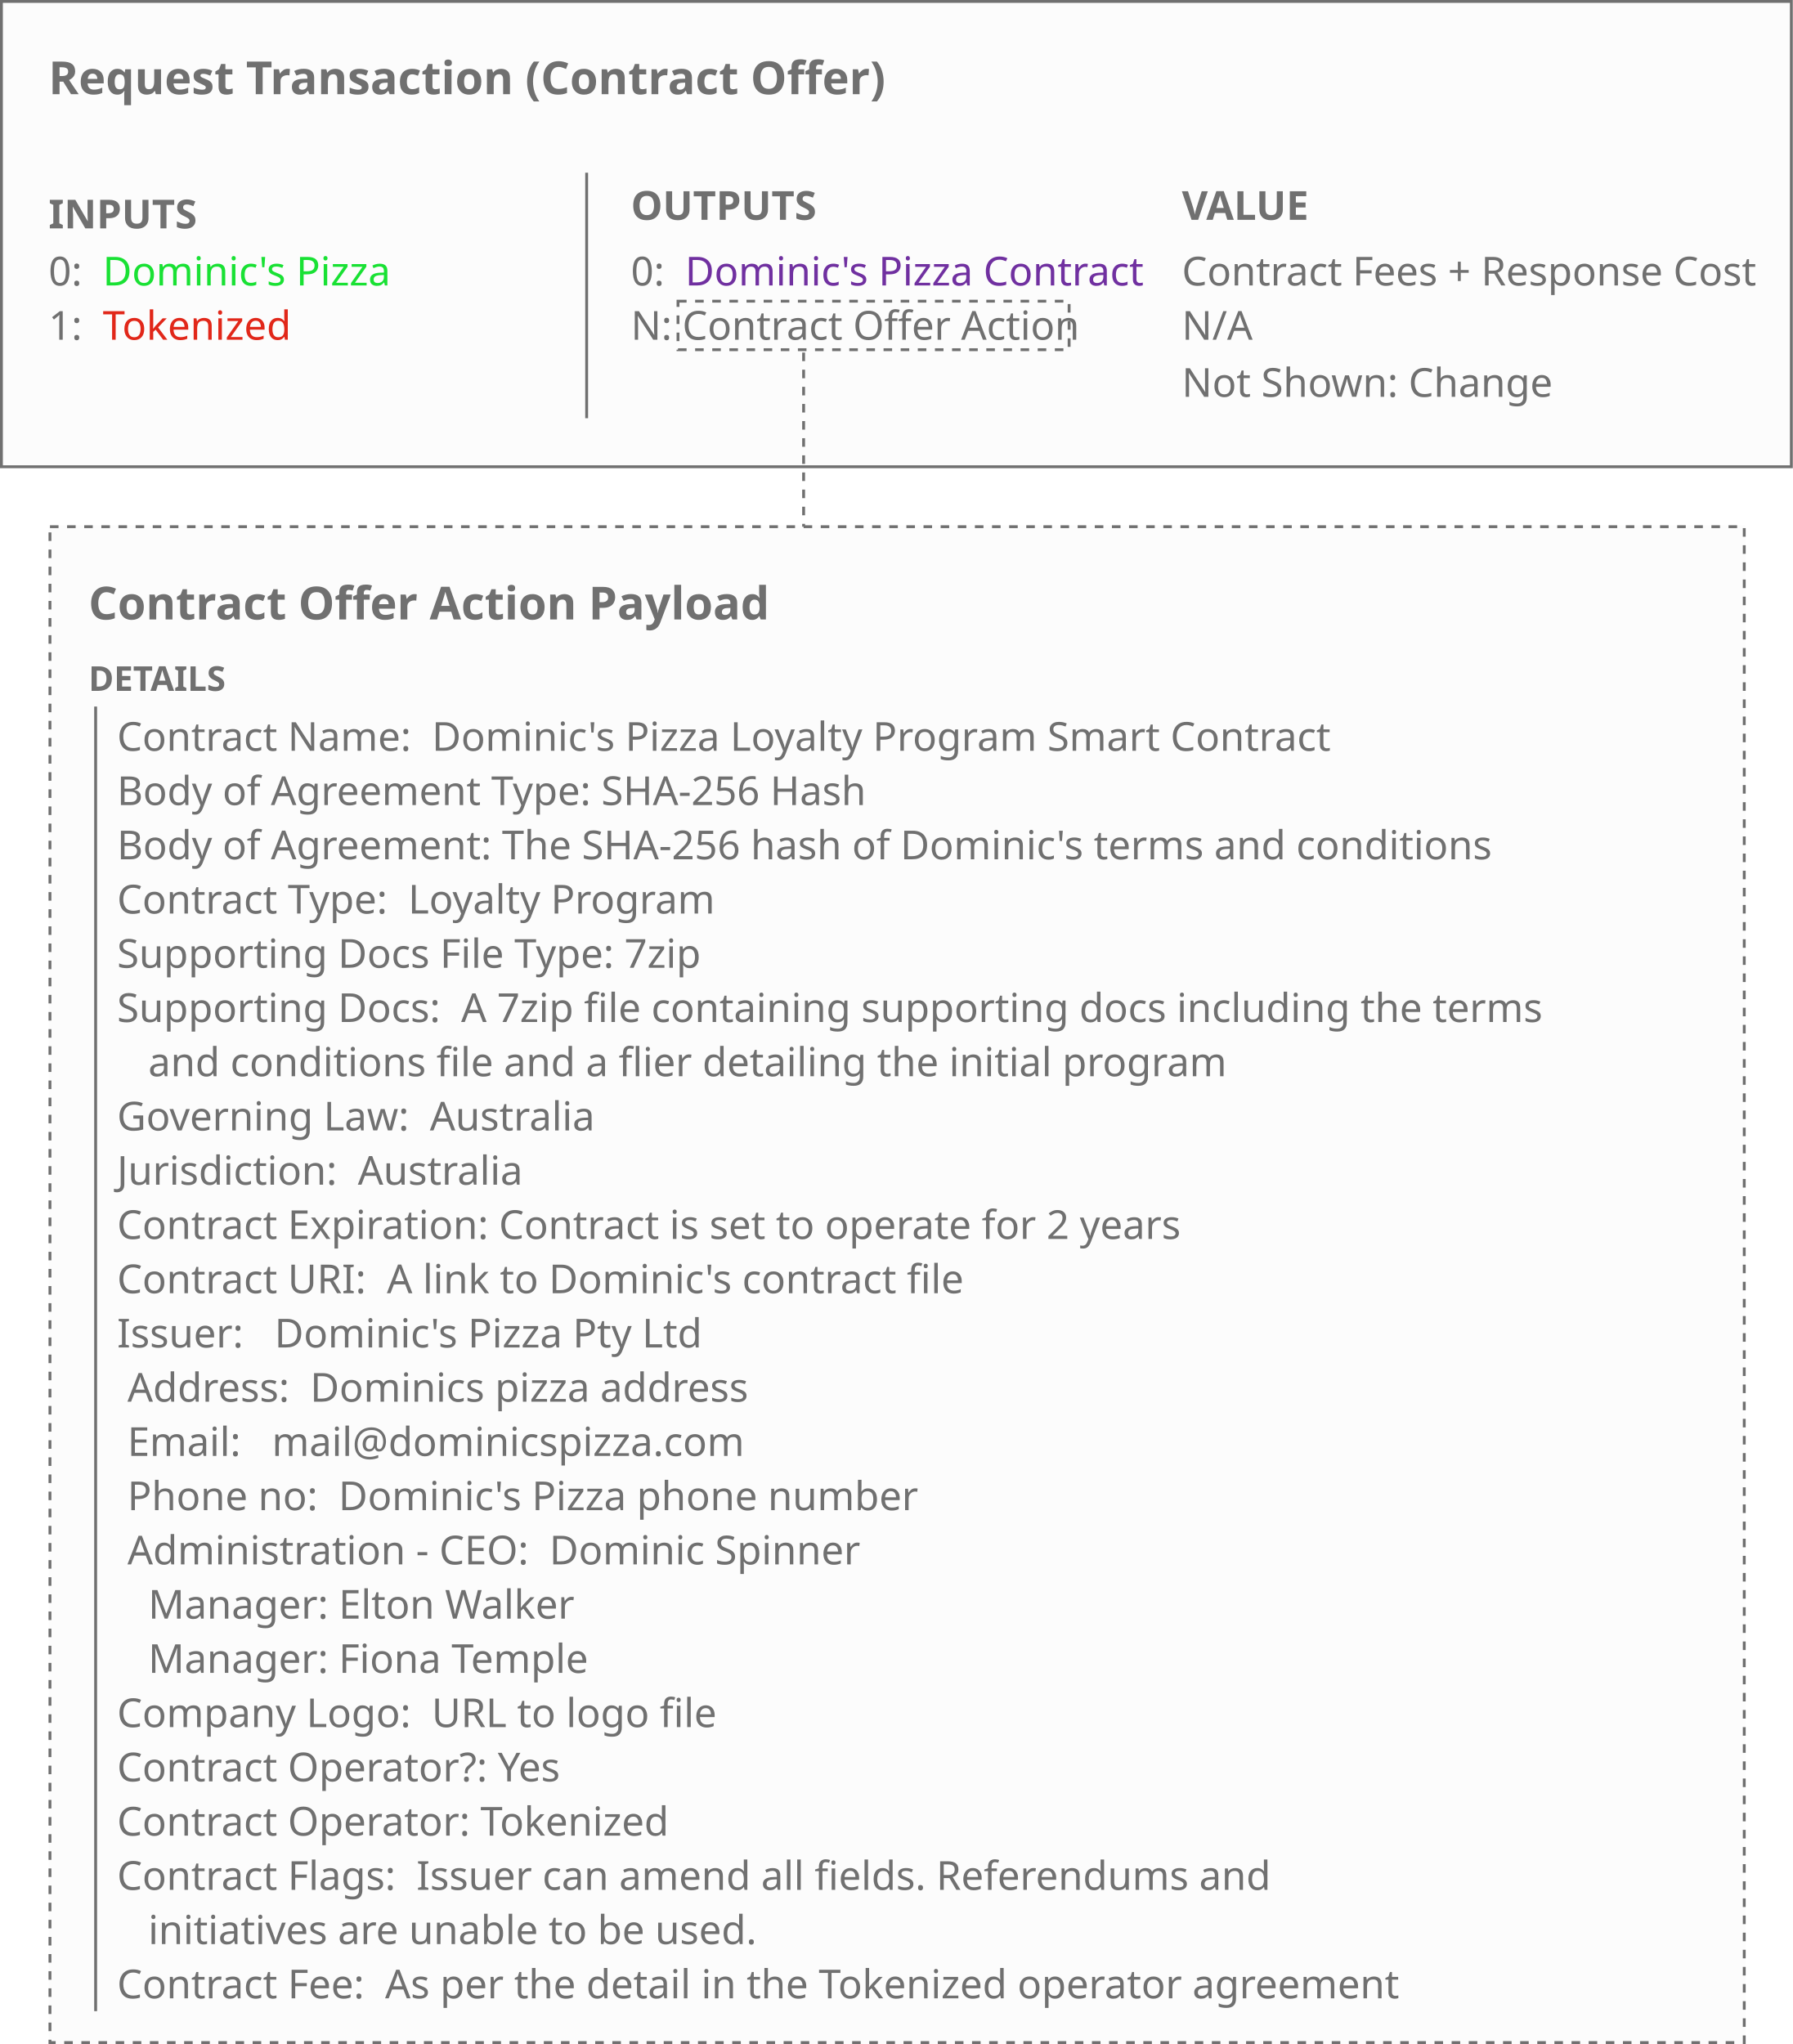
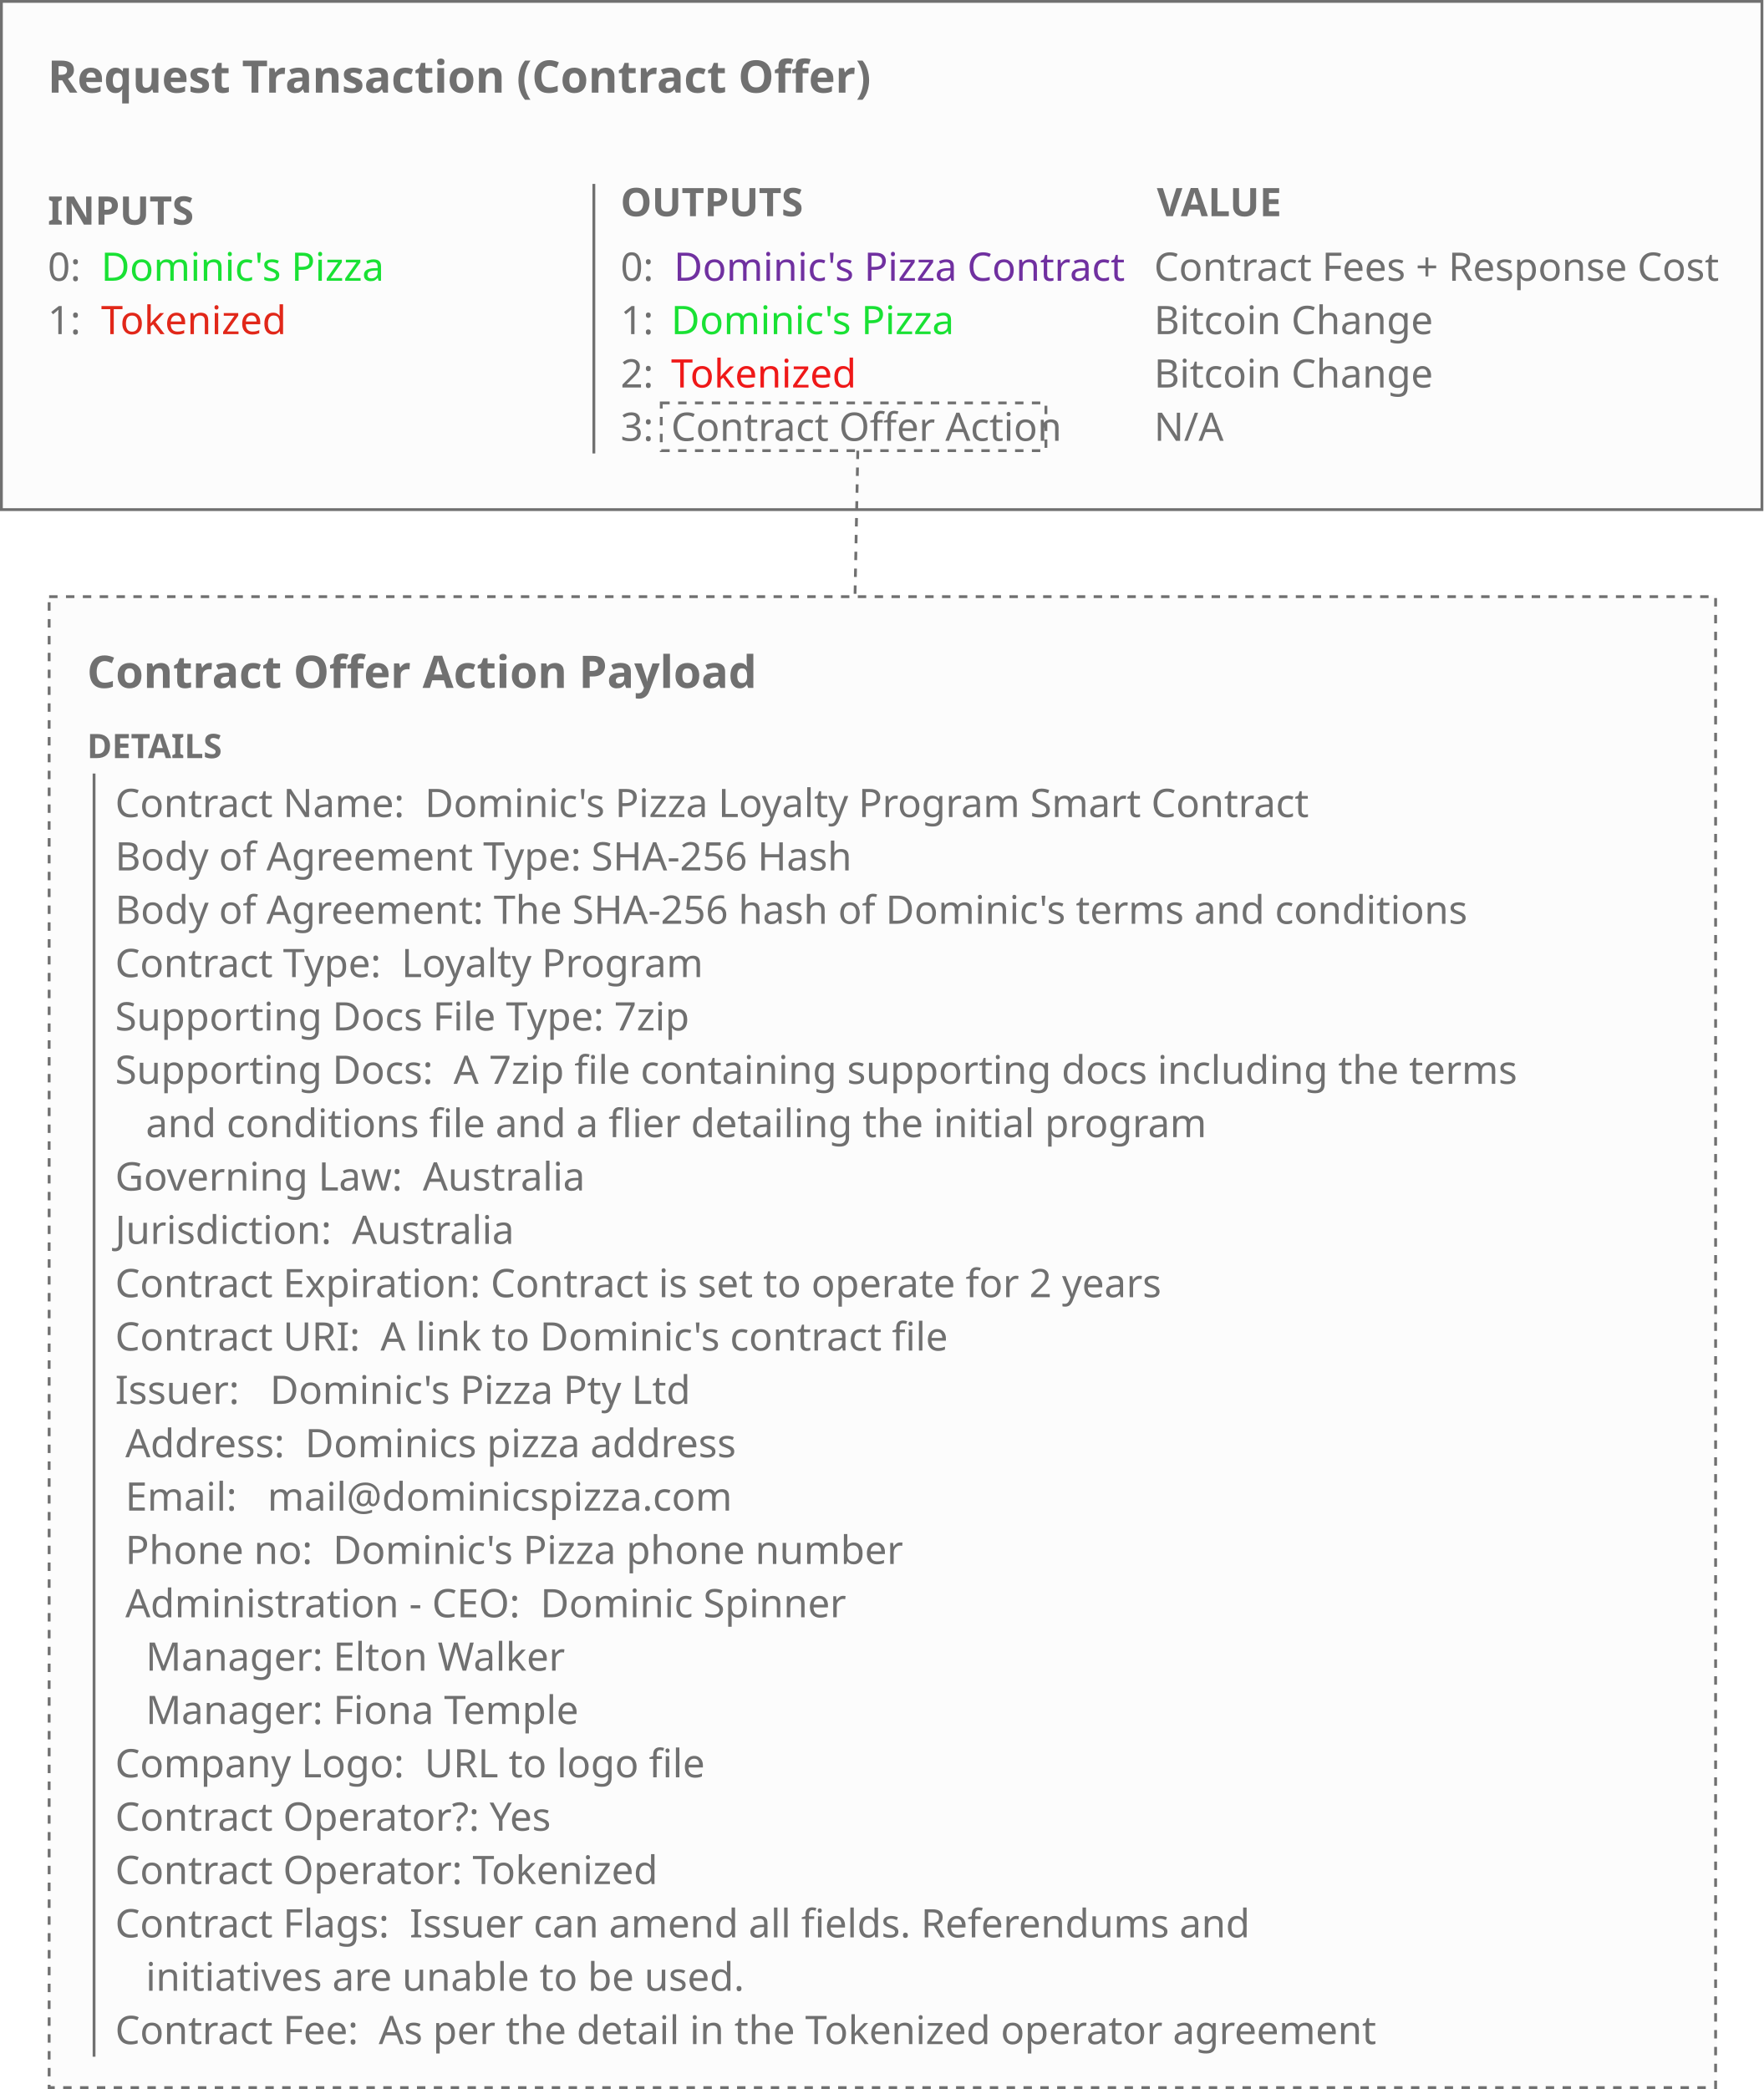
- <svg xmlns="http://www.w3.org/2000/svg" width="628" height="716" viewBox="0 0 628 716">
+ <svg xmlns="http://www.w3.org/2000/svg" width="628" height="744" viewBox="0 0 628 744">
  <g id="dominics-pizza-contract-offer" transform="translate(-10799 901)">
    <g id="Rectangle_316" data-name="Rectangle 316" transform="translate(10799 -901)" fill="#fcfcfc" stroke="#707070" stroke-width="1">
-       <rect width="628" height="164" stroke="none" />
-       <rect x="0.5" y="0.5" width="627" height="163" fill="none" />
+       <rect width="628" height="182" stroke="none" />
+       <rect x="0.5" y="0.5" width="627" height="181" fill="none" />
    </g>
    <text id="Dominic_s_Pizza" data-name="Dominic's Pizza" transform="translate(10835 -801)" fill="#19e134" font-size="14" font-family="SegoeUI, Segoe UI">
      <tspan x="0" y="0">Dominic's Pizza</tspan>
    </text>
    <text id="Request_Transaction_Contract_Offer_" data-name="Request Transaction (Contract Offer)" transform="translate(10816 -868)" fill="#707070" font-size="16" font-family="SegoeUI-Semibold, Segoe UI" font-weight="600">
      <tspan x="0" y="0">Request Transaction (Contract Offer)</tspan>
    </text>
-     <line id="Line_378" data-name="Line 378" y2="86" transform="translate(11004.5 -840.5)" fill="none" stroke="#707070" stroke-width="1" />
+     <line id="Line_378" data-name="Line 378" y2="96" transform="translate(11010.5 -835.5)" fill="none" stroke="#707070" stroke-width="1" />
    <text id="INPUTS" transform="translate(10816 -836)" fill="#707070" font-size="14" font-family="SegoeUI-Bold, Segoe UI" font-weight="700">
      <tspan x="0" y="15">INPUTS</tspan>
    </text>
    <text id="OUTPUTS_" data-name="OUTPUTS " transform="translate(11020 -839)" fill="#707070" font-size="14" font-family="SegoeUI-Bold, Segoe UI" font-weight="700">
      <tspan x="0" y="15">OUTPUTS </tspan>
    </text>
    <text id="_0:_" data-name="0: " transform="translate(10816 -801)" fill="#707070" font-size="14" font-family="SegoeUI, Segoe UI">
      <tspan x="0" y="0">0: </tspan>
    </text>
-     <text id="VALUE" transform="translate(11213 -839)" fill="#707070" font-size="14" font-family="SegoeUI-Bold, Segoe UI" font-weight="700">
+     <text id="VALUE" transform="translate(11211 -839)" fill="#707070" font-size="14" font-family="SegoeUI-Bold, Segoe UI" font-weight="700">
      <tspan x="0" y="15">VALUE</tspan>
    </text>
    <text id="_0:_2" data-name="0: " transform="translate(11020 -801)" fill="#707070" font-size="14" font-family="SegoeUI, Segoe UI">
      <tspan x="0" y="0">0: </tspan>
    </text>
    <text id="Dominic_s_Pizza_Contract" data-name="Dominic's Pizza Contract" transform="translate(11039 -801)" fill="#7030a0" font-size="14" font-family="SegoeUI, Segoe UI">
      <tspan x="0" y="0">Dominic's Pizza Contract</tspan>
    </text>
-     <text id="Contract_Fees_Response_Cost_" data-name="Contract Fees + Response Cost " transform="translate(11213 -801)" fill="#707070" font-size="14" font-family="SegoeUI, Segoe UI">
+     <text id="Contract_Fees_Response_Cost_" data-name="Contract Fees + Response Cost " transform="translate(11210 -801)" fill="#707070" font-size="14" font-family="SegoeUI, Segoe UI">
      <tspan x="0" y="0">Contract Fees + Response Cost </tspan>
    </text>
-     <g id="Rectangle_317" data-name="Rectangle 317" transform="translate(11036 -796)" fill="none" stroke="#707070" stroke-width="1" stroke-dasharray="3">
+     <g id="Rectangle_317" data-name="Rectangle 317" transform="translate(11034 -758)" fill="none" stroke="#707070" stroke-width="1" stroke-dasharray="3">
      <rect width="138" height="18" stroke="none" />
      <rect x="0.5" y="0.5" width="137" height="17" fill="none" />
    </g>
-     <text id="N:_" data-name="N: " transform="translate(11020 -782)" fill="#707070" font-size="14" font-family="SegoeUI, Segoe UI">
-       <tspan x="0" y="0">N: </tspan>
+     <text id="_1:_" data-name="1: " transform="translate(11020 -782)" fill="#707070" font-size="14" font-family="SegoeUI, Segoe UI">
+       <tspan x="0" y="0">1: </tspan>
    </text>
-     <text id="Contract_Offer_Action" data-name="Contract Offer Action" transform="translate(11038 -782)" fill="#707070" font-size="14" font-family="SegoeUI, Segoe UI">
-       <tspan x="0" y="0">Contract Offer Action</tspan>
+     <text id="Dominic_s_Pizza-2" data-name="Dominic's Pizza" transform="translate(11038 -782)" fill="#19e134" font-size="14" font-family="SegoeUI, Segoe UI">
+       <tspan x="0" y="0">Dominic's Pizza</tspan>
    </text>
-     <text id="N_A" data-name="N/A" transform="translate(11213 -782)" fill="#707070" font-size="14" font-family="SegoeUI, Segoe UI">
-       <tspan x="0" y="0">N/A</tspan>
+     <text id="Bitcoin_Change" data-name="Bitcoin Change" transform="translate(11210 -782)" fill="#707070" font-size="14" font-family="SegoeUI, Segoe UI">
+       <tspan x="0" y="0">Bitcoin Change</tspan>
    </text>
-     <g id="Rectangle_318" data-name="Rectangle 318" transform="translate(10816 -717)" fill="#fcfcfc" stroke="#707070" stroke-width="1" stroke-dasharray="3">
+     <g id="Rectangle_318" data-name="Rectangle 318" transform="translate(10816 -689)" fill="#fcfcfc" stroke="#707070" stroke-width="1" stroke-dasharray="3">
      <rect width="594.499" height="532" stroke="none" />
      <rect x="0.5" y="0.5" width="593.499" height="531" fill="none" />
    </g>
-     <text id="Contract_Offer_Action_Payload" data-name="Contract Offer Action Payload" transform="translate(10830 -684)" fill="#707070" font-size="16" font-family="SegoeUI-Semibold, Segoe UI" font-weight="600">
+     <text id="Contract_Offer_Action_Payload" data-name="Contract Offer Action Payload" transform="translate(10830 -656)" fill="#707070" font-size="16" font-family="SegoeUI-Semibold, Segoe UI" font-weight="600">
      <tspan x="0" y="0">Contract Offer Action Payload</tspan>
    </text>
-     <line id="Line_379" data-name="Line 379" y2="61" transform="translate(11080.5 -777.5)" fill="none" stroke="#707070" stroke-width="1" stroke-dasharray="3" />
-     <text id="Not_Shown:_Change" data-name="Not Shown: Change" transform="translate(11213 -762)" fill="#707070" font-size="14" font-family="SegoeUI, Segoe UI">
-       <tspan x="0" y="0">Not Shown: Change</tspan>
+     <line id="Line_379" data-name="Line 379" x1="1" y2="52" transform="translate(11103.5 -740.5)" fill="none" stroke="#707070" stroke-width="1" stroke-dasharray="3" />
+     <text id="Bitcoin_Change-2" data-name="Bitcoin Change" transform="translate(11210 -763)" fill="#707070" font-size="14" font-family="SegoeUI, Segoe UI">
+       <tspan x="0" y="0">Bitcoin Change</tspan>
    </text>
-     <line id="Line_380" data-name="Line 380" y2="457" transform="translate(10832.5 -653.5)" fill="none" stroke="#707070" stroke-width="1" />
-     <text id="DETAILS" transform="translate(10830 -672)" fill="#707070" font-size="12" font-family="SegoeUI-Bold, Segoe UI" font-weight="700">
+     <line id="Line_380" data-name="Line 380" y2="457" transform="translate(10832.5 -625.5)" fill="none" stroke="#707070" stroke-width="1" />
+     <text id="DETAILS" transform="translate(10830 -644)" fill="#707070" font-size="12" font-family="SegoeUI-Bold, Segoe UI" font-weight="700">
      <tspan x="0" y="13">DETAILS</tspan>
    </text>
-     <text id="Contract_Name:_Dominic_s_Pizza_Loyalty_Program_Smart_Contract_Body_of_Agreement_Type:_SHA-256_Hash_Body_of_Agreement:_The_SHA-256_hash_of_Dominic_s_terms_and_conditions_Contract_Type:_Loyalty_Program_Supporting_Docs_File_Type:_7zip_Supporting_Docs:_A_7z" data-name="Contract Name:  Dominic's Pizza Loyalty Program Smart Contract Body of Agreement Type: SHA-256 Hash Body of Agreement: The SHA-256 hash of Dominic's terms and conditions Contract Type:  Loyalty Program Supporting Docs File Type: 7zip Supporting Docs:  A 7z" transform="translate(10840 -638)" fill="#707070" font-size="14" font-family="SegoeUI, Segoe UI">
+     <text id="Contract_Name:_Dominic_s_Pizza_Loyalty_Program_Smart_Contract_Body_of_Agreement_Type:_SHA-256_Hash_Body_of_Agreement:_The_SHA-256_hash_of_Dominic_s_terms_and_conditions_Contract_Type:_Loyalty_Program_Supporting_Docs_File_Type:_7zip_Supporting_Docs:_A_7z" data-name="Contract Name:  Dominic's Pizza Loyalty Program Smart Contract Body of Agreement Type: SHA-256 Hash Body of Agreement: The SHA-256 hash of Dominic's terms and conditions Contract Type:  Loyalty Program Supporting Docs File Type: 7zip Supporting Docs:  A 7z" transform="translate(10840 -610)" fill="#707070" font-size="14" font-family="SegoeUI, Segoe UI">
      <tspan x="0" y="0" xml:space="preserve">Contract Name:		Dominic's Pizza Loyalty Program Smart Contract</tspan>
      <tspan x="0" y="19">Body of Agreement Type:	SHA-256 Hash</tspan>
      <tspan x="0" y="38">Body of Agreement:	The SHA-256 hash of Dominic's terms and conditions</tspan>
      <tspan x="0" y="57" xml:space="preserve">Contract Type:		Loyalty Program</tspan>
      <tspan x="0" y="76">Supporting Docs File Type:	7zip</tspan>
      <tspan x="0" y="95" xml:space="preserve">Supporting Docs:		A 7zip file containing supporting docs including the terms </tspan>
      <tspan x="0" y="114" xml:space="preserve">			and conditions file and a flier detailing the initial program</tspan>
      <tspan x="0" y="133" xml:space="preserve">Governing Law:		Australia</tspan>
      <tspan x="0" y="152" xml:space="preserve">Jurisdiction:		Australia</tspan>
      <tspan x="0" y="171">Contract Expiration:	Contract is set to operate for 2 years</tspan>
      <tspan x="0" y="190" xml:space="preserve">Contract URI:		A link to Dominic's contract file</tspan>
      <tspan x="0" y="209" xml:space="preserve">Issuer:			Dominic's Pizza Pty Ltd</tspan>
      <tspan x="0" y="228" xml:space="preserve">	Address: 	Dominics pizza address</tspan>
      <tspan x="0" y="247" xml:space="preserve">	Email: 		mail@dominicspizza.com</tspan>
      <tspan x="0" y="266" xml:space="preserve">	Phone no: 	Dominic's Pizza phone number</tspan>
      <tspan x="0" y="285" xml:space="preserve">	Administration -	CEO:		Dominic Spinner</tspan>
      <tspan x="0" y="304" xml:space="preserve">			Manager:	Elton Walker</tspan>
      <tspan x="0" y="323" xml:space="preserve">			Manager:	Fiona Temple</tspan>
      <tspan x="0" y="342" xml:space="preserve">Company Logo:		URL to logo file</tspan>
      <tspan x="0" y="361">Contract Operator?:	Yes</tspan>
      <tspan x="0" y="380">Contract Operator:	Tokenized</tspan>
      <tspan x="0" y="399" xml:space="preserve">Contract Flags:		Issuer can amend all fields. Referendums and</tspan>
      <tspan x="0" y="418" xml:space="preserve">			initiatives are unable to be used.</tspan>
      <tspan x="0" y="437" xml:space="preserve">Contract Fee:		As per the detail in the Tokenized operator agreement</tspan>
    </text>
    <text id="Tokenized" transform="translate(10835 -782)" fill="#e12719" font-size="14" font-family="SegoeUI, Segoe UI">
      <tspan x="0" y="0">Tokenized</tspan>
    </text>
-     <text id="_1:_" data-name="1: " transform="translate(10816 -782)" fill="#707070" font-size="14" font-family="SegoeUI, Segoe UI">
+     <text id="_1:_2" data-name="1: " transform="translate(10816 -782)" fill="#707070" font-size="14" font-family="SegoeUI, Segoe UI">
      <tspan x="0" y="0">1: </tspan>
+     </text>
+     <text id="_2:_" data-name="2: " transform="translate(11020 -763)" fill="#707070" font-size="14" font-family="SegoeUI, Segoe UI">
+       <tspan x="0" y="0">2: </tspan>
+     </text>
+     <text id="Tokenized-2" data-name="Tokenized" transform="translate(11038 -763)" fill="#ef1818" font-size="14" font-family="SegoeUI, Segoe UI">
+       <tspan x="0" y="0">Tokenized</tspan>
+     </text>
+     <text id="_3:_" data-name="3: " transform="translate(11020 -744)" fill="#707070" font-size="14" font-family="SegoeUI, Segoe UI">
+       <tspan x="0" y="0">3: </tspan>
+     </text>
+     <text id="Contract_Offer_Action" data-name="Contract Offer Action" transform="translate(11038 -744)" fill="#707070" font-size="14" font-family="SegoeUI, Segoe UI">
+       <tspan x="0" y="0">Contract Offer Action</tspan>
+     </text>
+     <text id="N_A" data-name="N/A" transform="translate(11210 -744)" fill="#707070" font-size="14" font-family="SegoeUI, Segoe UI">
+       <tspan x="0" y="0">N/A</tspan>
    </text>
  </g>
</svg>
